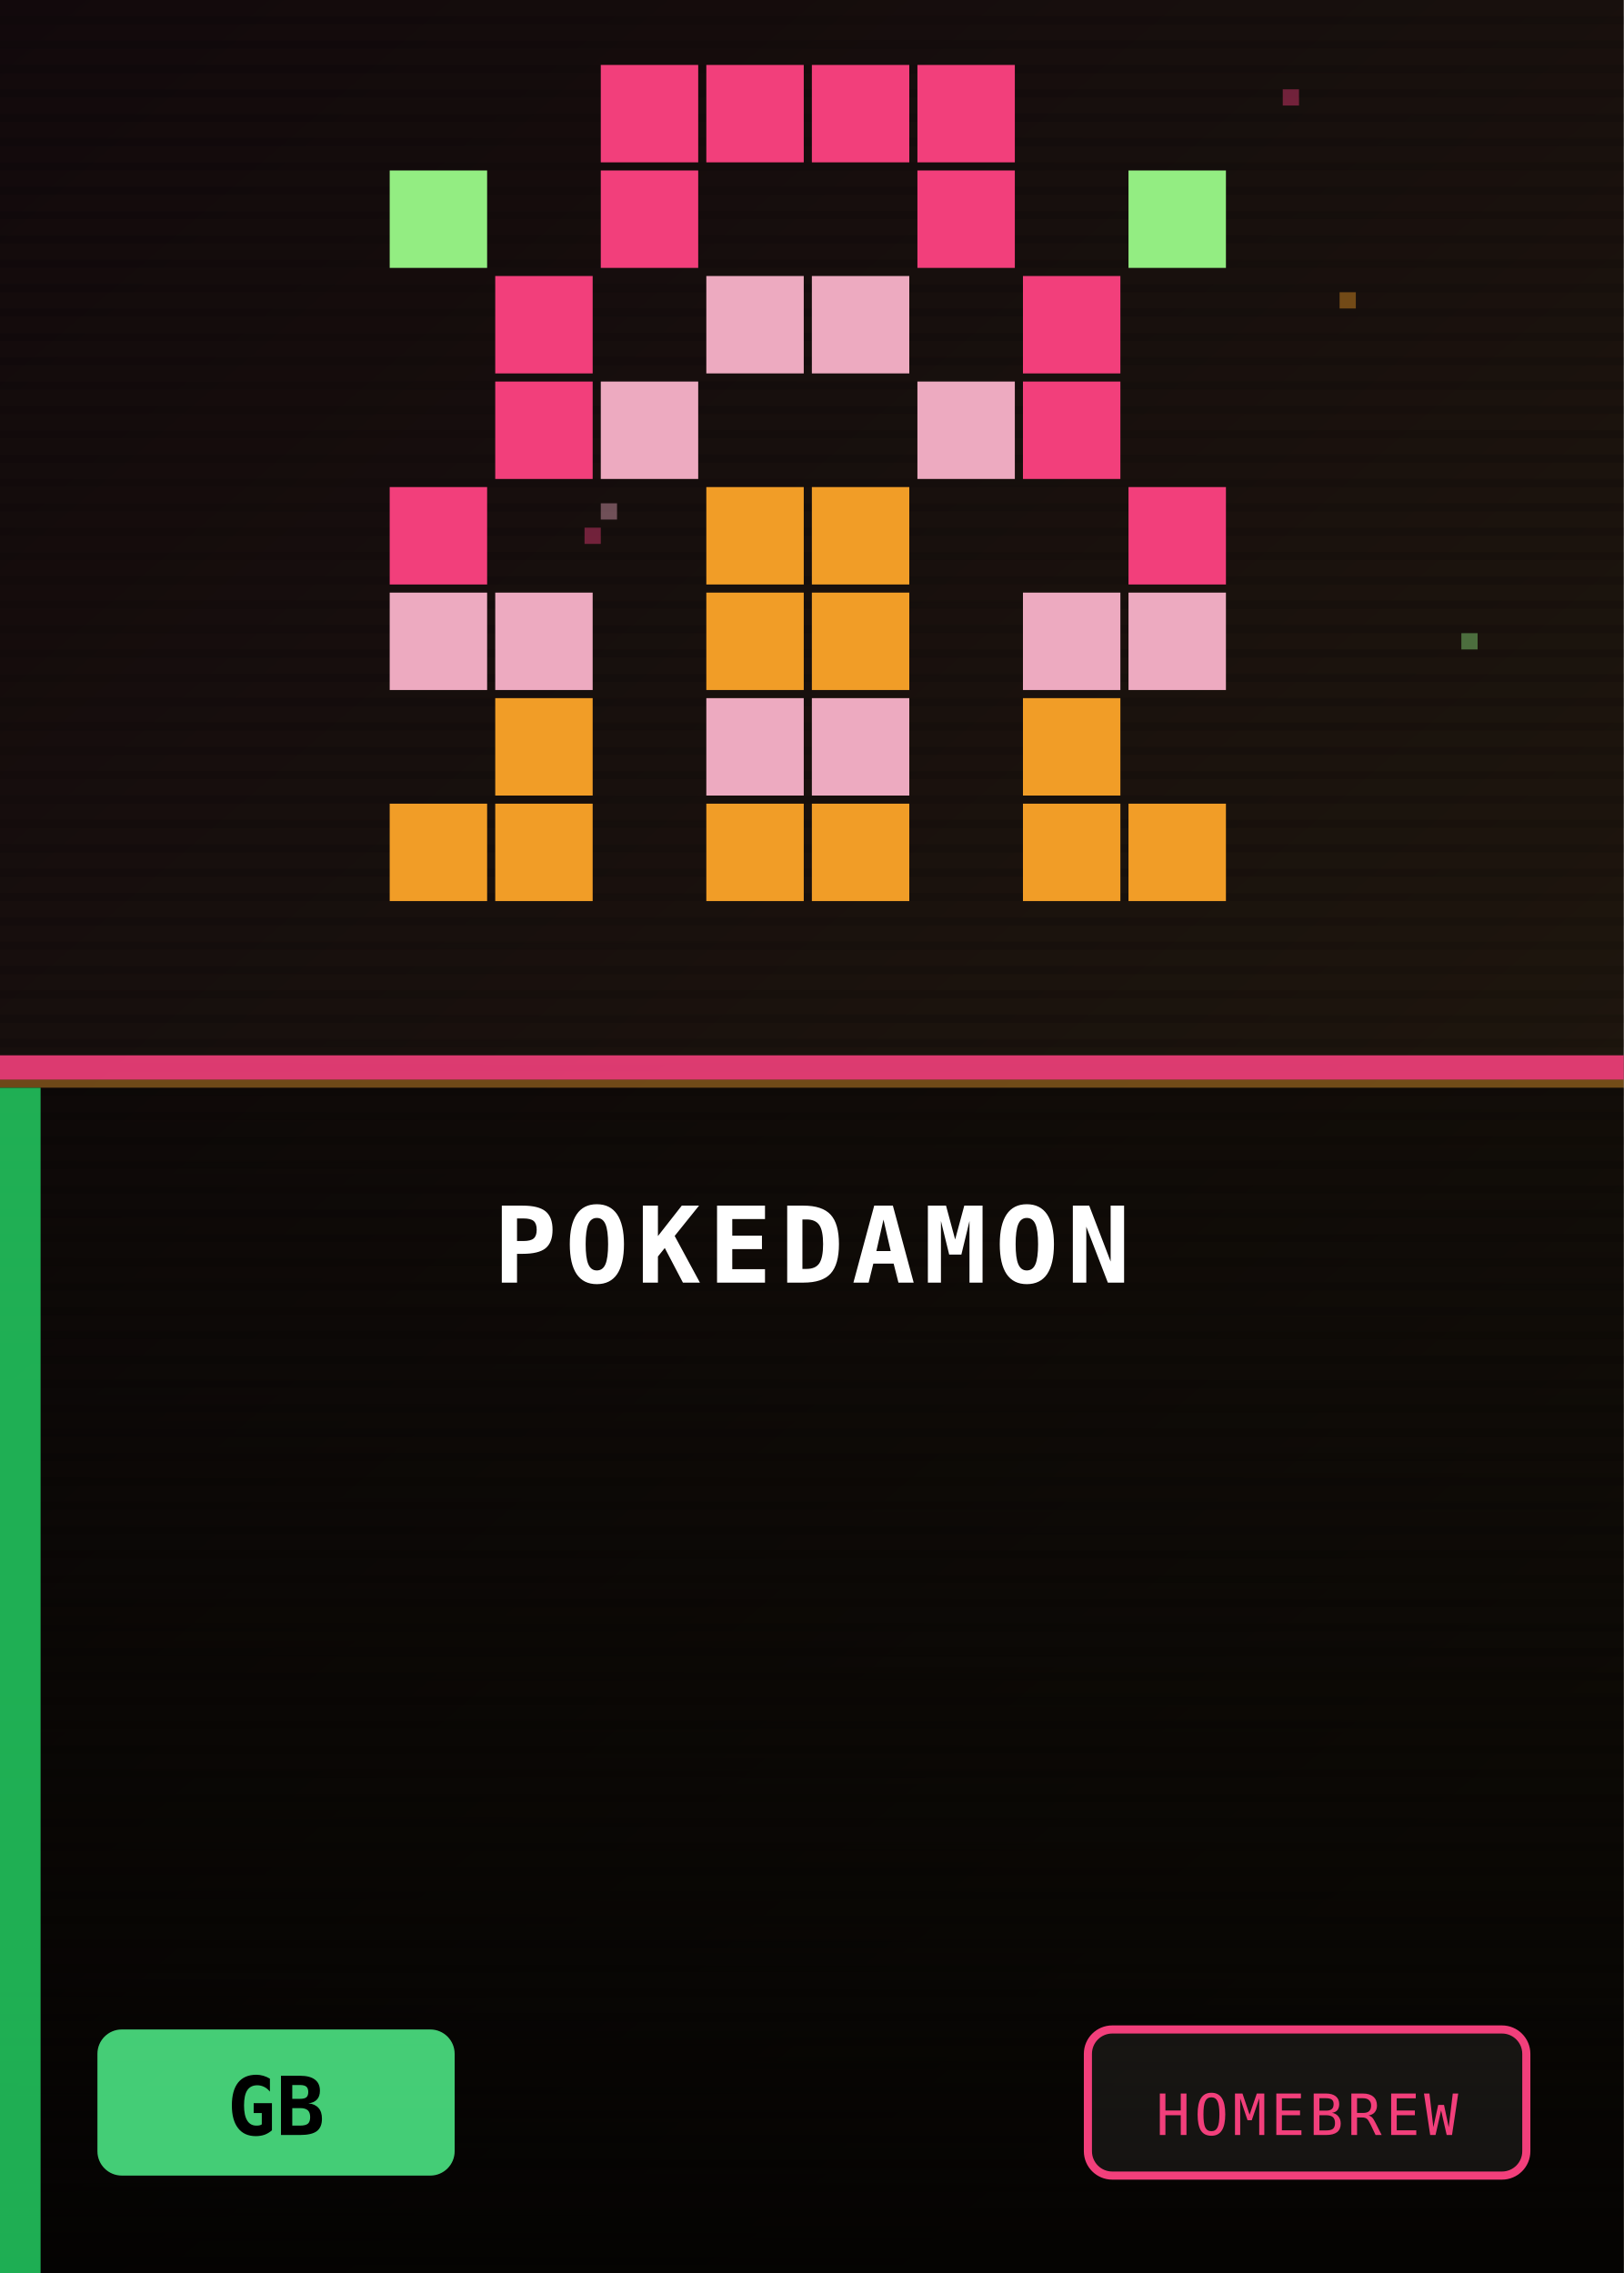
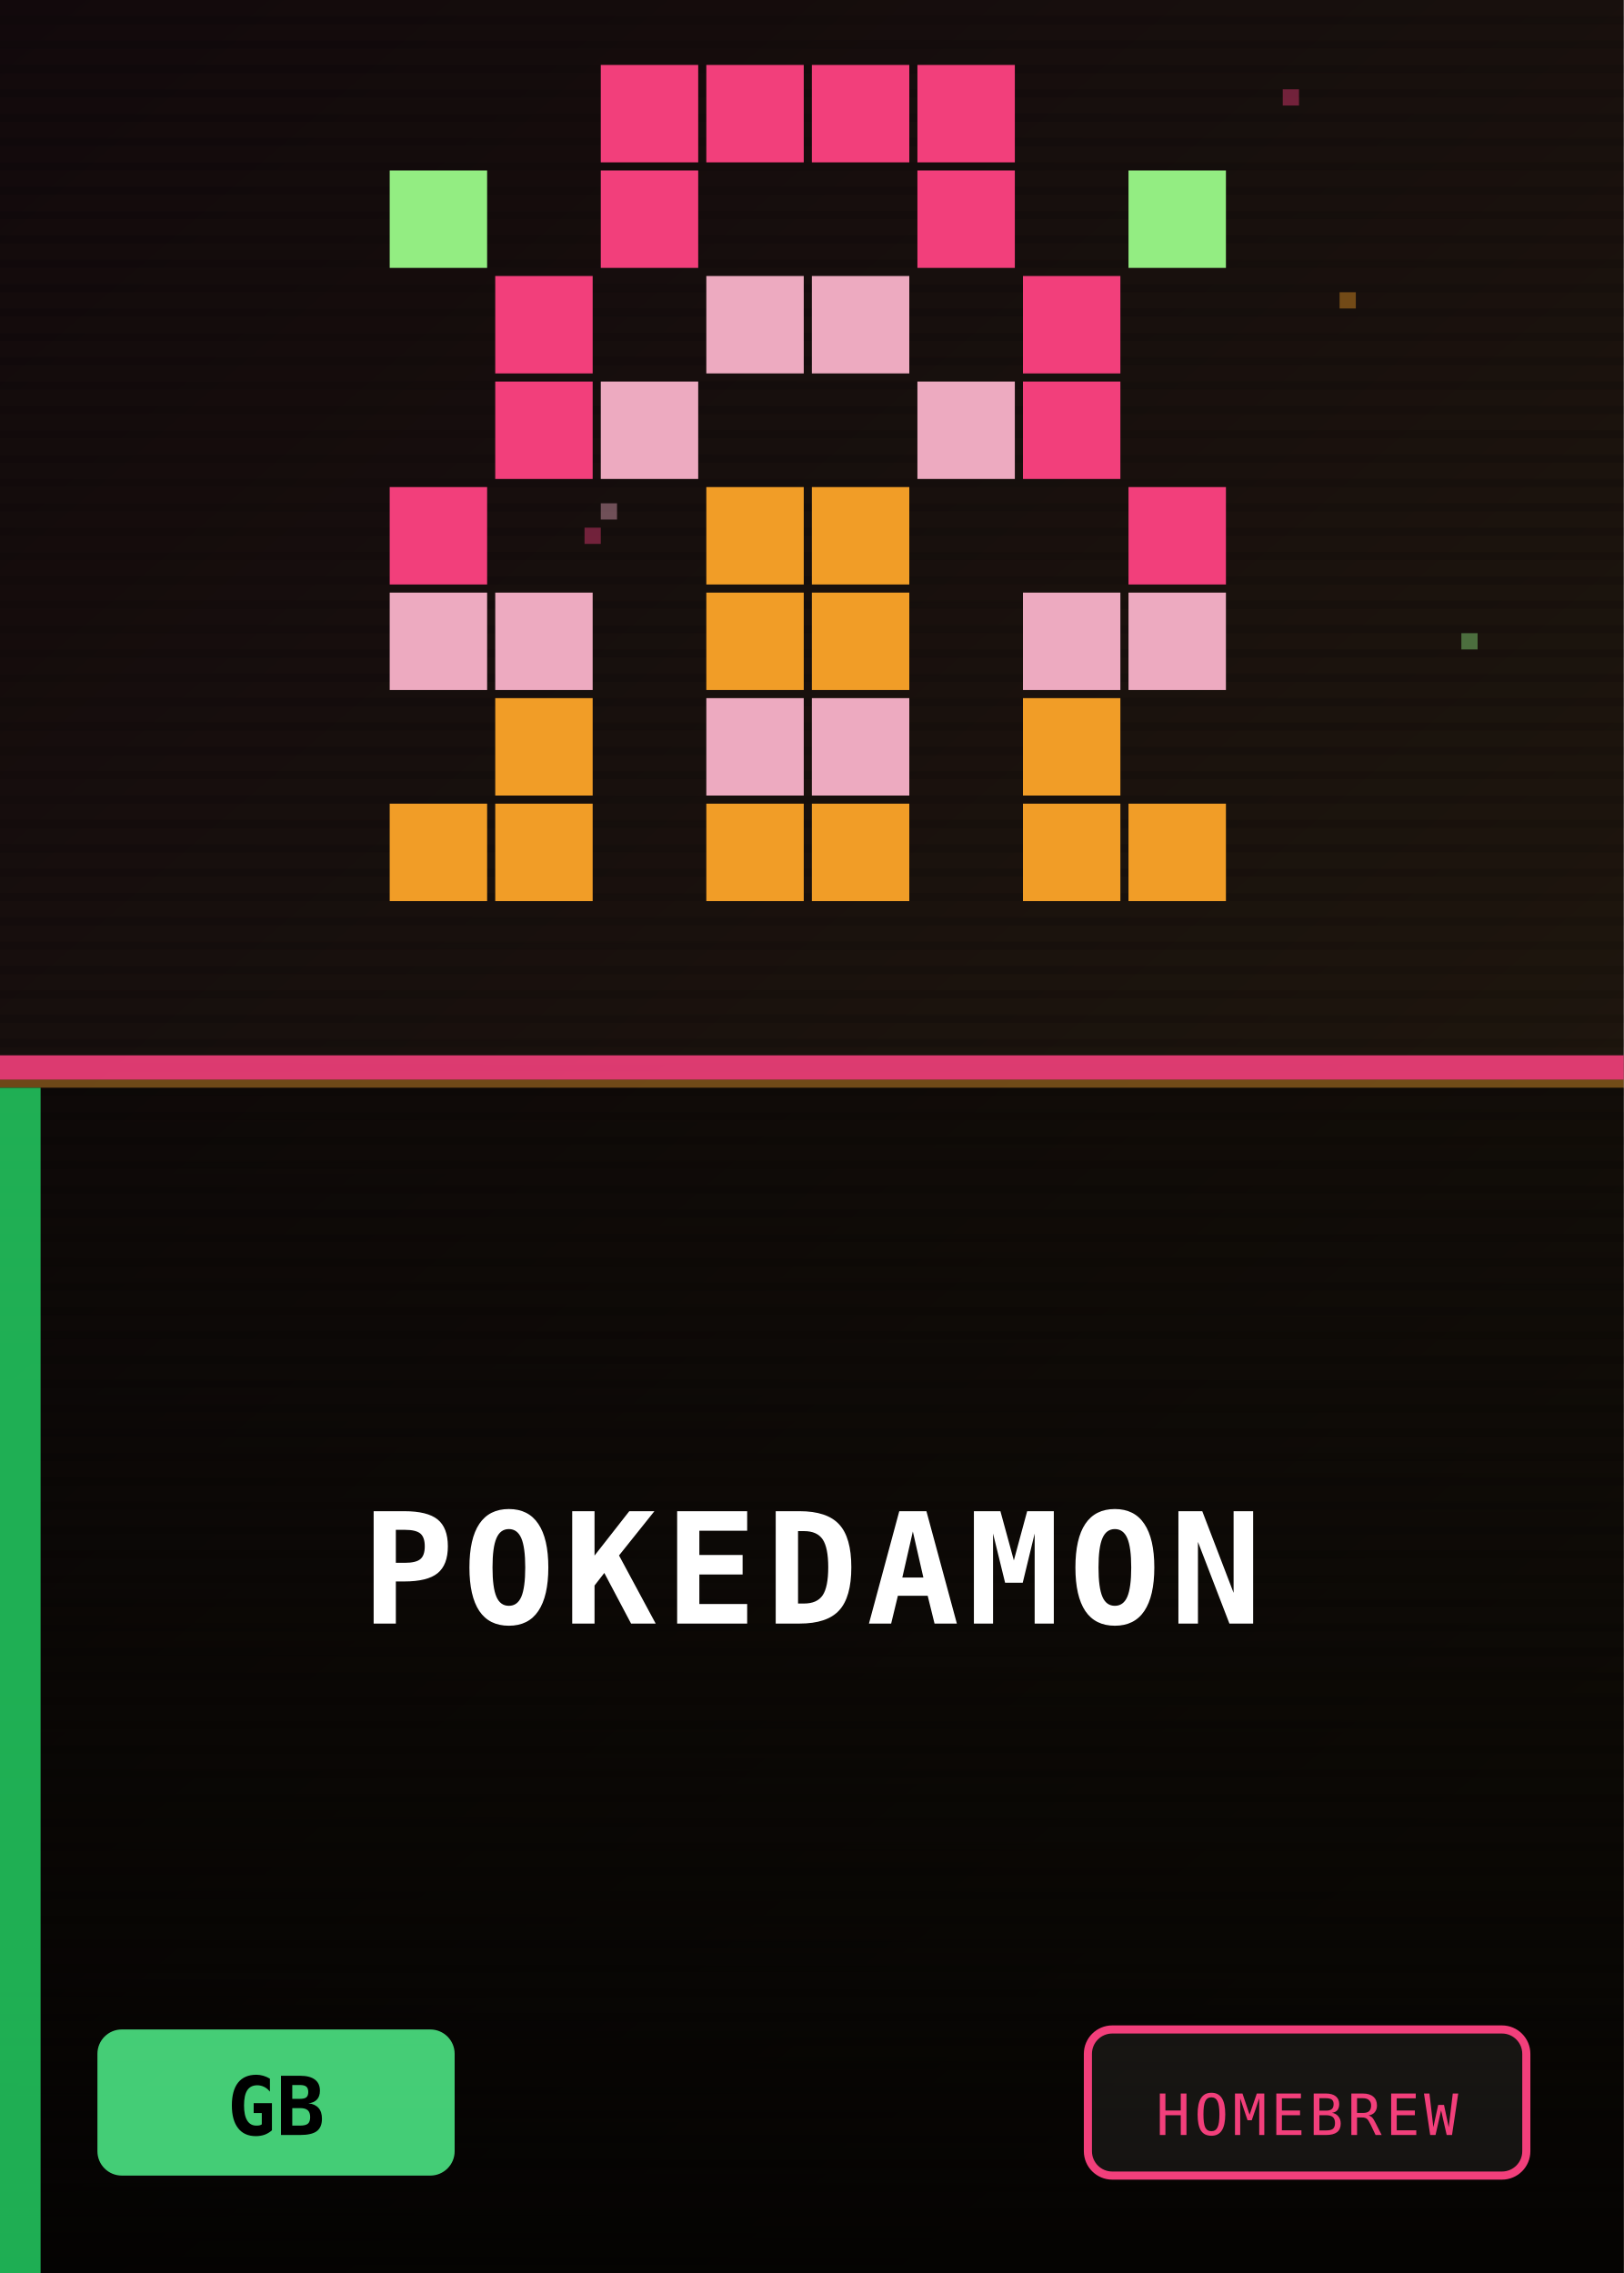
<svg xmlns="http://www.w3.org/2000/svg" viewBox="0 0 200 280" width="200" height="280">
  <defs>
    <linearGradient id="bg926980" x1="0" y1="0" x2="0.6" y2="1">
      <stop offset="0%" stop-color="#170c10" />
      <stop offset="100%" stop-color="#2a2012" />
    </linearGradient>
    <linearGradient id="bot926980" x1="0" y1="0" x2="0" y2="1">
      <stop offset="0%" stop-color="rgba(0,0,0,0.52)" />
      <stop offset="100%" stop-color="rgba(0,0,0,0.88)" />
    </linearGradient>
    <pattern id="scan926980" width="1" height="3" patternUnits="userSpaceOnUse">
      <rect y="2" width="200" height="1" fill="rgba(0,0,0,0.12)" />
    </pattern>
  </defs>
  <rect width="200" height="280" fill="url(#bg926980)" />
  <rect width="200" height="280" fill="url(#scan926980)" />
  <rect x="72" y="65" width="2" height="2" fill="#f23f7b" opacity="0.55" />
  <rect x="68" y="82" width="2" height="2" fill="#f19d27" opacity="0.55" />
  <rect x="51" y="101" width="2" height="2" fill="#93ed82" opacity="0.55" />
  <rect x="74" y="62" width="2" height="2" fill="#edaac0" opacity="0.55" />
  <rect x="158" y="11" width="2" height="2" fill="#f23f7b" opacity="0.55" />
  <rect x="165" y="36" width="2" height="2" fill="#f19d27" opacity="0.55" />
  <rect x="180" y="78" width="2" height="2" fill="#93ed82" opacity="0.55" />
  <rect x="0" y="0" width="200" height="134" fill="rgba(0,0,0,0.22)" />
  <rect x="74" y="8" width="12" height="12" fill="#f23f7b" />
  <rect x="113" y="8" width="12" height="12" fill="#f23f7b" />
  <rect x="87" y="8" width="12" height="12" fill="#f23f7b" />
  <rect x="100" y="8" width="12" height="12" fill="#f23f7b" />
  <rect x="48" y="21" width="12" height="12" fill="#93ed82" />
  <rect x="139" y="21" width="12" height="12" fill="#93ed82" />
  <rect x="74" y="21" width="12" height="12" fill="#f23f7b" />
  <rect x="113" y="21" width="12" height="12" fill="#f23f7b" />
  <rect x="61" y="34" width="12" height="12" fill="#f23f7b" />
  <rect x="126" y="34" width="12" height="12" fill="#f23f7b" />
  <rect x="87" y="34" width="12" height="12" fill="#edaac0" />
  <rect x="100" y="34" width="12" height="12" fill="#edaac0" />
  <rect x="61" y="47" width="12" height="12" fill="#f23f7b" />
  <rect x="126" y="47" width="12" height="12" fill="#f23f7b" />
  <rect x="74" y="47" width="12" height="12" fill="#edaac0" />
  <rect x="113" y="47" width="12" height="12" fill="#edaac0" />
  <rect x="48" y="60" width="12" height="12" fill="#f23f7b" />
  <rect x="139" y="60" width="12" height="12" fill="#f23f7b" />
  <rect x="87" y="60" width="12" height="12" fill="#f19d27" />
  <rect x="100" y="60" width="12" height="12" fill="#f19d27" />
  <rect x="48" y="73" width="12" height="12" fill="#edaac0" />
  <rect x="139" y="73" width="12" height="12" fill="#edaac0" />
  <rect x="61" y="73" width="12" height="12" fill="#edaac0" />
  <rect x="126" y="73" width="12" height="12" fill="#edaac0" />
  <rect x="87" y="73" width="12" height="12" fill="#f19d27" />
  <rect x="100" y="73" width="12" height="12" fill="#f19d27" />
  <rect x="61" y="86" width="12" height="12" fill="#f19d27" />
  <rect x="126" y="86" width="12" height="12" fill="#f19d27" />
  <rect x="87" y="86" width="12" height="12" fill="#edaac0" />
  <rect x="100" y="86" width="12" height="12" fill="#edaac0" />
  <rect x="48" y="99" width="12" height="12" fill="#f19d27" />
  <rect x="139" y="99" width="12" height="12" fill="#f19d27" />
  <rect x="61" y="99" width="12" height="12" fill="#f19d27" />
  <rect x="126" y="99" width="12" height="12" fill="#f19d27" />
  <rect x="87" y="99" width="12" height="12" fill="#f19d27" />
  <rect x="100" y="99" width="12" height="12" fill="#f19d27" />
  <rect x="0" y="130" width="200" height="3" fill="#f23f7b" opacity="0.9" />
  <rect x="0" y="133" width="200" height="1" fill="#f19d27" opacity="0.4" />
  <rect x="0" y="134" width="200" height="146" fill="url(#bot926980)" />
  <rect x="0" y="134" width="5" height="146" fill="#22c55e" opacity="0.88" />
-   <text x="100" y="158" text-anchor="middle" font-family="monospace,sans-serif" font-size="13" font-weight="900" letter-spacing="1" fill="white">POKEDAMON</text>
+   <text x="100" y="200" text-anchor="middle" font-family="monospace,sans-serif" font-size="19" font-weight="900" letter-spacing="1" fill="white">POKEDAMON</text>
  <rect x="12" y="250" width="44" height="18" rx="3" fill="#4ade80" opacity="0.92" />
  <text x="34" y="263" text-anchor="middle" font-family="monospace" font-size="10" font-weight="700" fill="#000">GB</text>
  <rect x="134" y="250" width="54" height="18" rx="3" fill="rgba(255,255,255,0.06)" stroke="#f23f7b" stroke-width="1" />
  <text x="161" y="263" text-anchor="middle" font-family="monospace" font-size="7" fill="#f23f7b" letter-spacing="0.5">HOMEBREW</text>
</svg>
